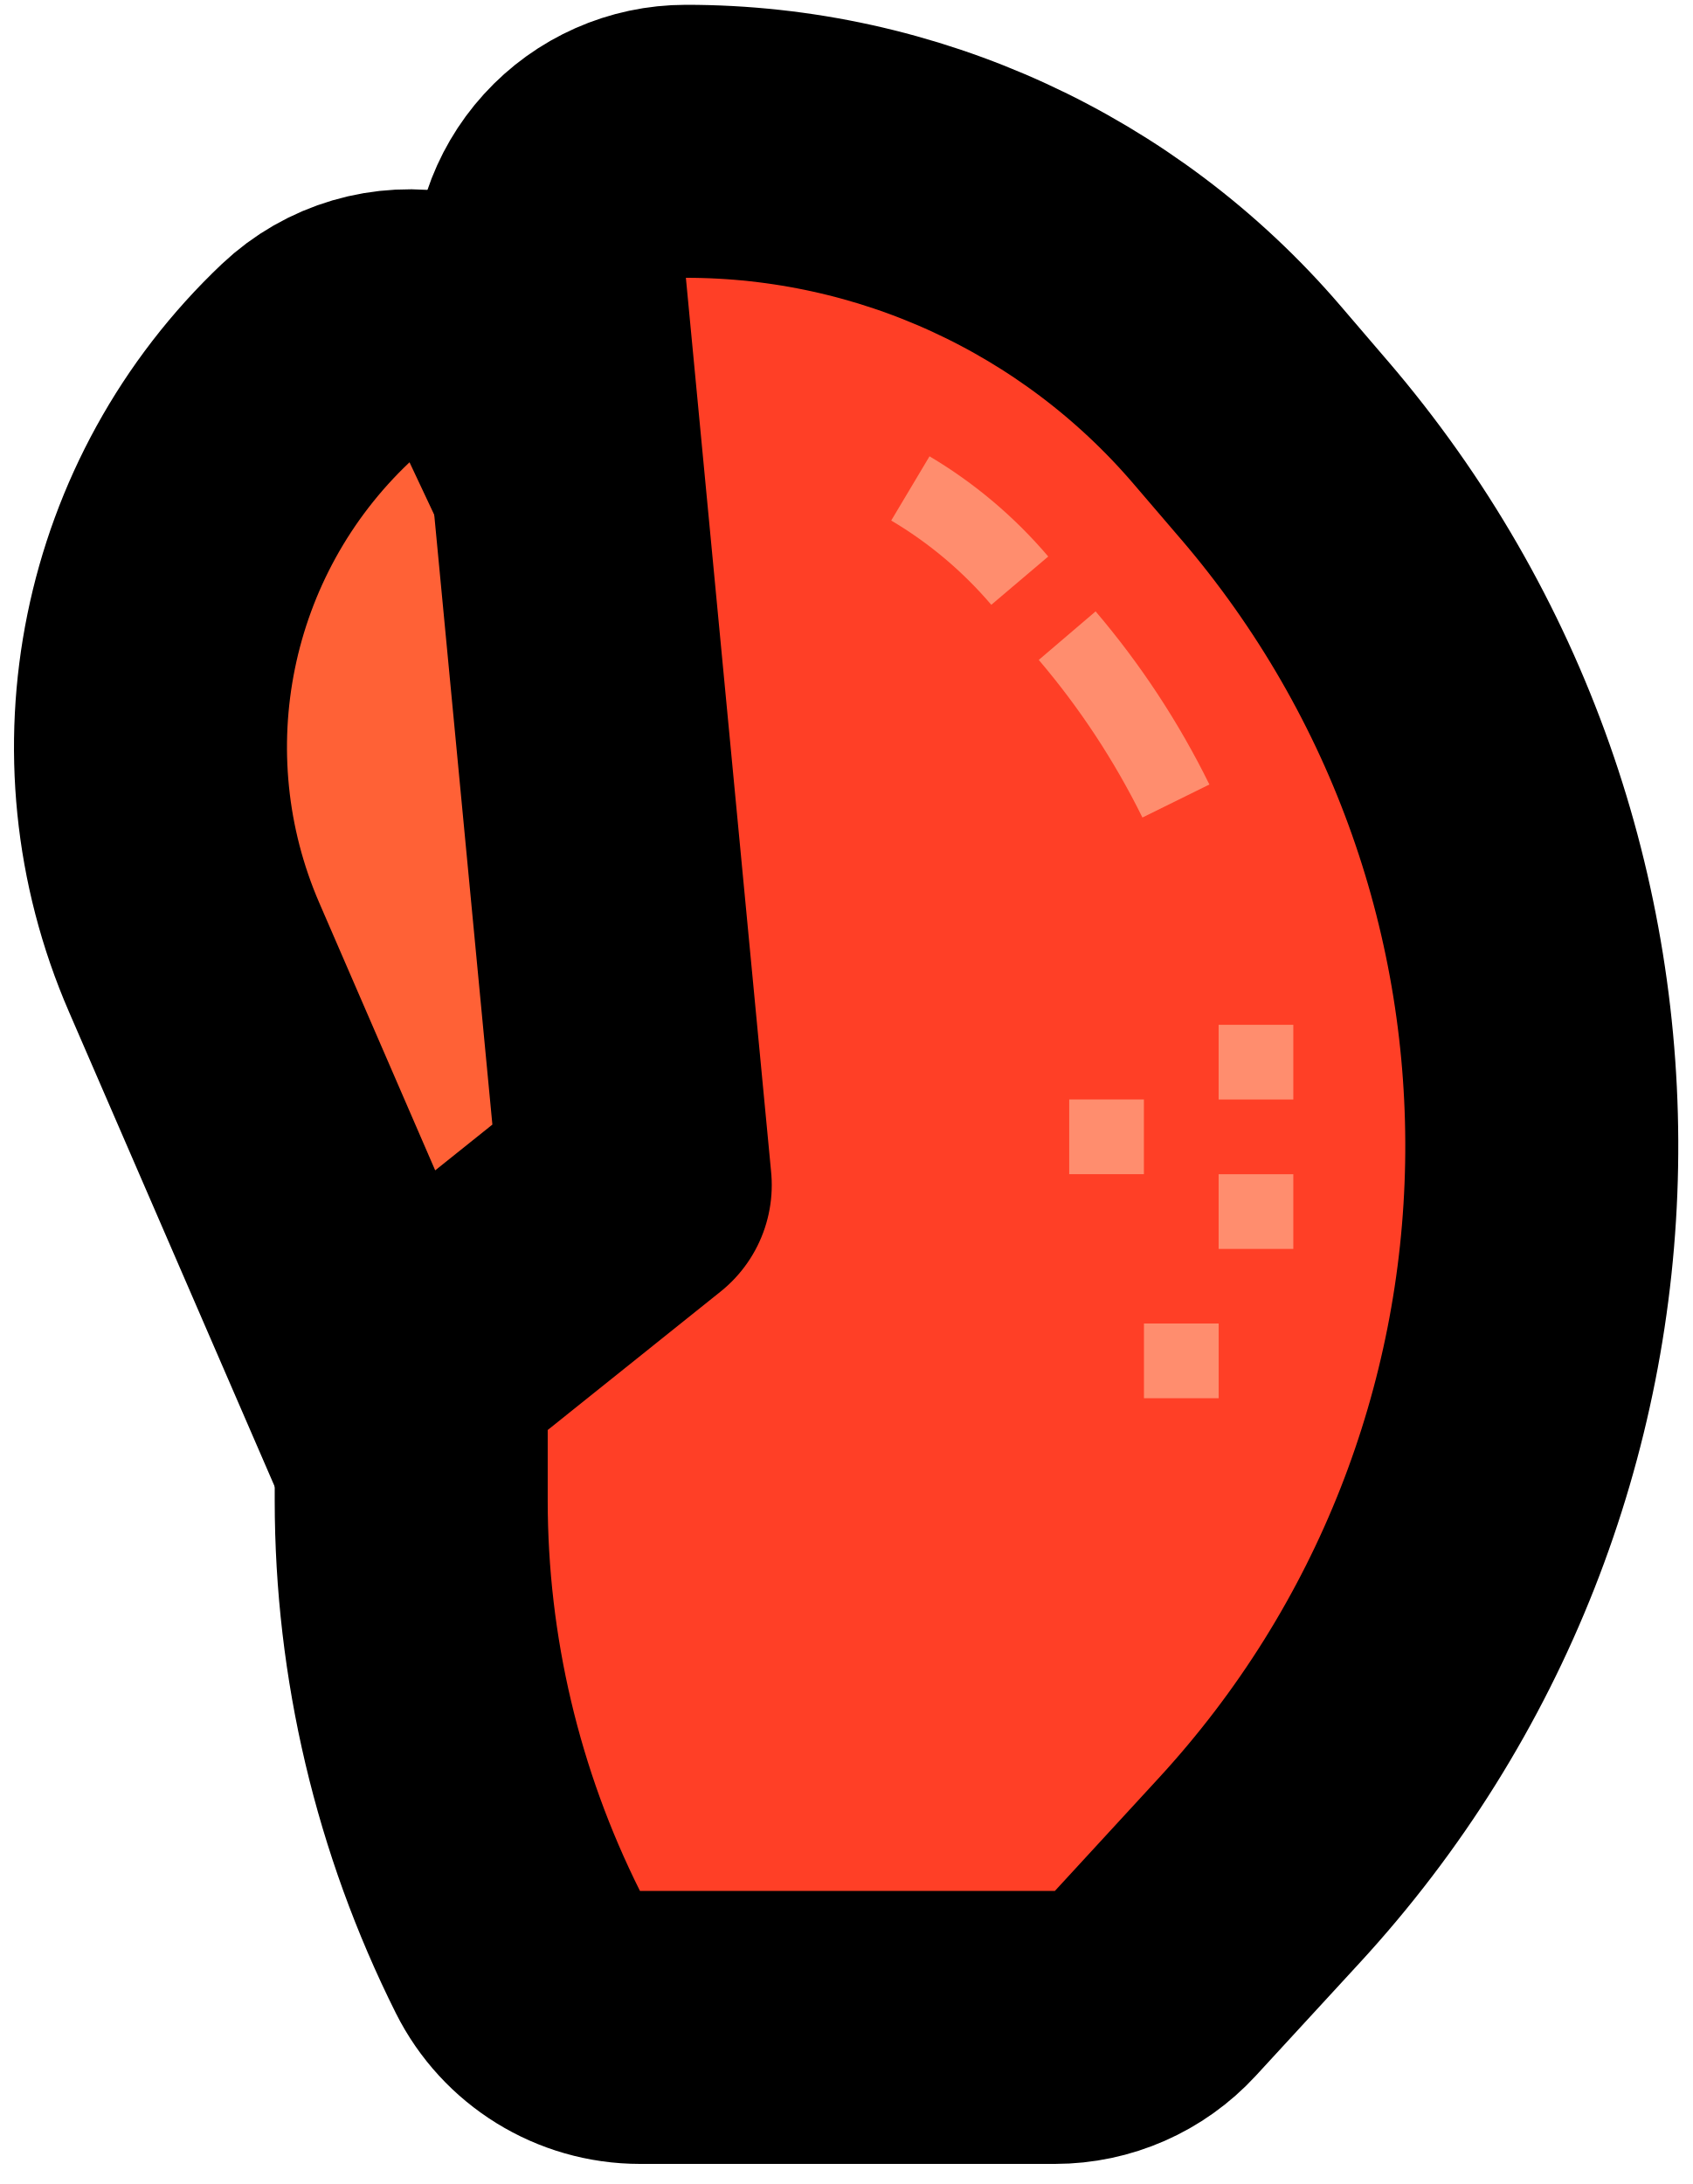
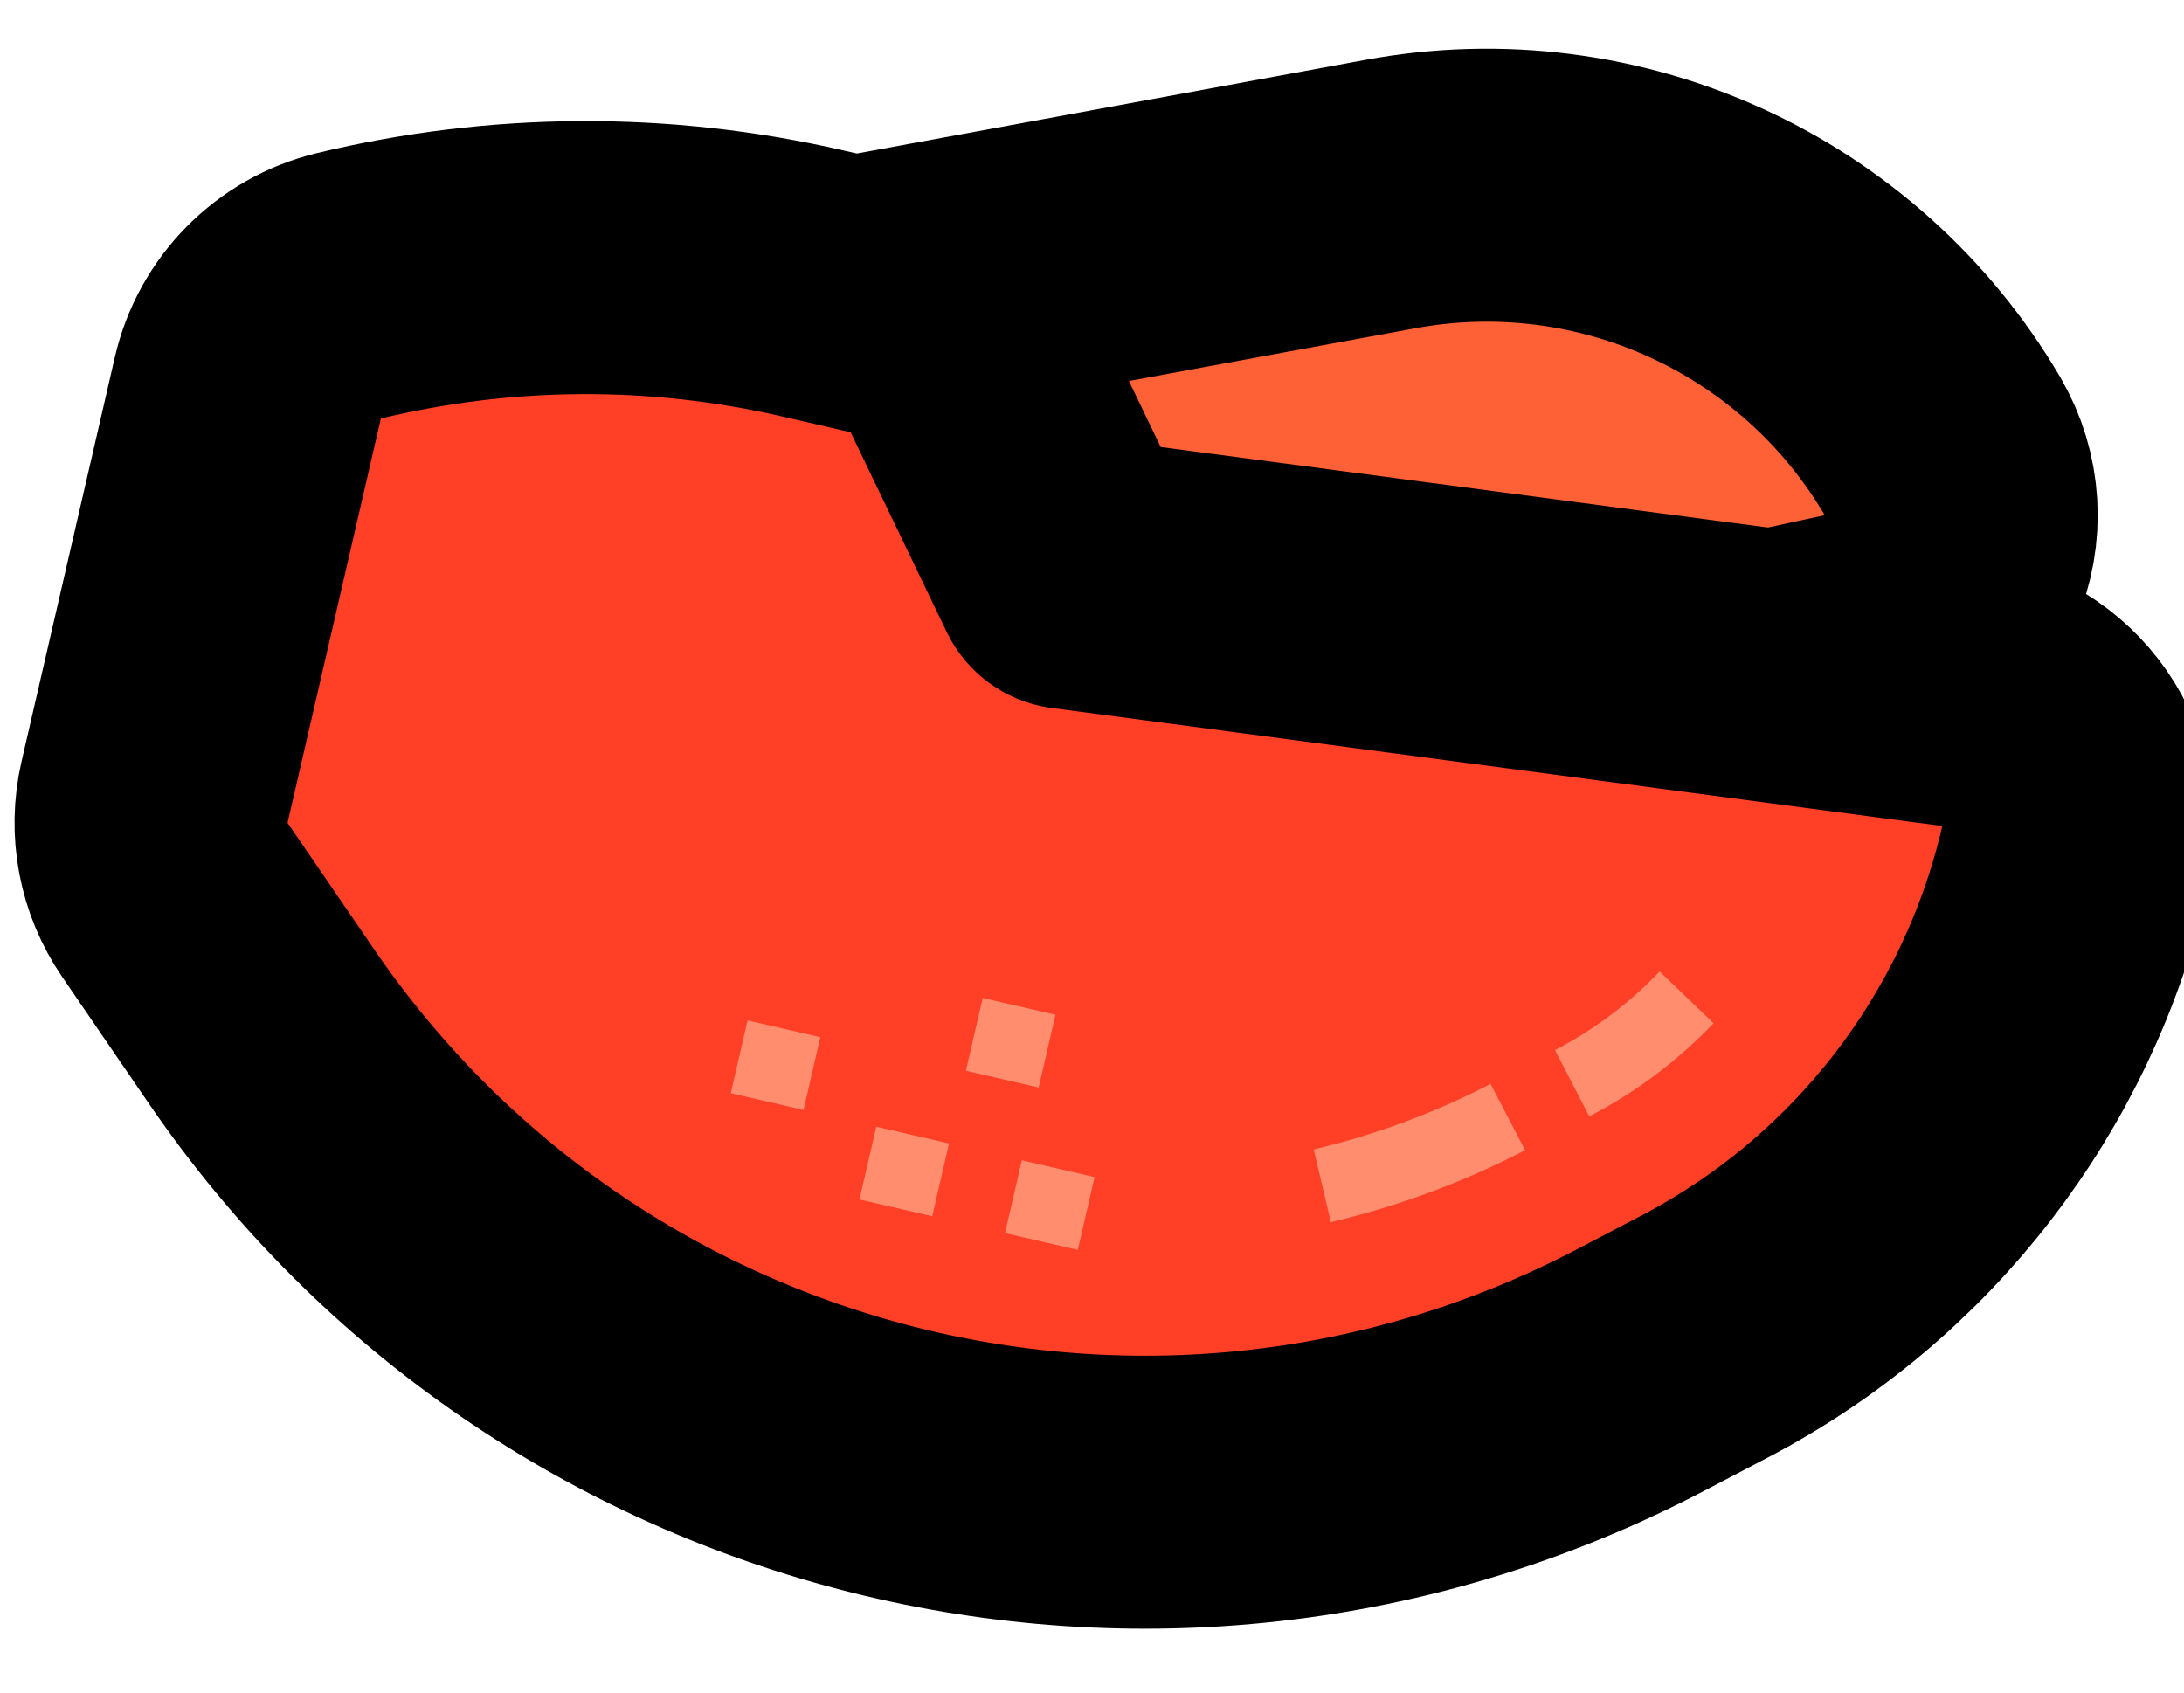
- <svg xmlns="http://www.w3.org/2000/svg" width="62" height="80" viewBox="0 0 62 80" fill="none">
-   <path d="M11.563 13.303C12.727 12.2 14.351 11.723 15.927 12.02C17.503 12.317 18.841 13.353 19.525 14.804L33.028 43.493C34.013 45.586 33.434 48.08 31.629 49.526L23.188 56.284C21.971 57.258 20.37 57.609 18.858 57.233C17.345 56.858 16.095 55.799 15.475 54.369L7.118 35.084C7.118 35.083 7.117 35.082 7.117 35.081C3.871 27.609 5.647 18.905 11.563 13.303Z" fill="#FF6136" stroke="black" stroke-width="10" stroke-linejoin="round" />
-   <path d="M15.063 52.382C15.063 50.863 15.753 49.427 16.938 48.478L23.27 43.408L20.147 10.65C20.014 9.248 20.477 7.855 21.425 6.813C22.372 5.771 23.715 5.176 25.123 5.176C32.885 5.172 40.261 8.565 45.311 14.46C45.311 14.46 45.311 14.461 45.312 14.461C45.312 14.461 45.312 14.461 45.312 14.461L47.033 16.47C47.034 16.47 47.034 16.47 47.034 16.471C47.034 16.471 47.034 16.471 47.035 16.471C59.969 31.55 59.571 53.921 46.11 68.532C46.11 68.532 46.109 68.533 46.109 68.533C46.109 68.533 46.108 68.534 46.108 68.534L42.321 72.65C41.374 73.678 40.04 74.264 38.642 74.264H23.442C21.549 74.264 19.817 73.194 18.97 71.5C16.403 66.368 15.065 60.709 15.063 54.969V54.967V52.382Z" fill="#FF3F26" stroke="black" stroke-width="10" stroke-linejoin="round" />
-   <path d="M41.848 29.946L44.301 28.736C43.179 26.458 41.779 24.328 40.133 22.395L38.051 24.173C39.549 25.934 40.825 27.872 41.848 29.946Z" fill="#FF8D6E" />
-   <path d="M36.312 22.154L38.398 20.385C37.162 18.93 35.692 17.69 34.049 16.715L32.646 19.067C34.03 19.886 35.268 20.93 36.312 22.154Z" fill="#FF8D6E" />
-   <path d="M44.639 37.539H47.375V40.275H44.639V37.539Z" fill="#FF8D6E" />
-   <path d="M39.166 40.273H41.902V43.01H39.166V40.273Z" fill="#FF8D6E" />
-   <path d="M41.904 48.48H44.641V51.217H41.904V48.48Z" fill="#FF8D6E" />
-   <path d="M44.639 43.012H47.375V45.748H44.639V43.012Z" fill="#FF8D6E" />
+ <svg xmlns="http://www.w3.org/2000/svg" width="80" height="62" viewBox="0 0 80 62" fill="none" version="1.1" id="svg8">
+   <defs id="defs8" />
+   <path d="m 71.149,16.339 c 0.813,1.383 0.913,3.072 0.269,4.541 -0.644,1.469 -1.954,2.54 -3.522,2.879 l -30.991,6.706 c -2.26,0.489 -4.561,-0.636 -5.563,-2.72 l -4.687,-9.745 c -0.676,-1.404 -0.658,-3.043 0.049,-4.433 0.706,-1.389 2.019,-2.37 3.552,-2.652 l 20.67,-3.806 c 9.67e-4,-1.87e-4 0.002,-3.75e-4 0.003,-5.62e-4 8.011,-1.483 16.092,2.206 20.22,9.229 z" fill="#ff6136" stroke="#000000" stroke-width="10" stroke-linejoin="round" id="path1" />
+   <path d="m 32.284,10.962 c 1.479,0.341 2.723,1.336 3.381,2.705 l 3.516,7.31 32.621,4.324 c 1.396,0.185 2.649,0.95 3.452,2.107 0.802,1.157 1.08,2.599 0.764,3.972 -1.742,7.564 -6.706,13.988 -13.586,17.583 -3.6e-4,2.24e-4 -6.98e-4,3.52e-4 -10e-4,5.77e-4 -1.2e-4,7.5e-5 -3.6e-4,2.25e-4 -4.8e-4,2.99e-4 l -2.344,1.226 c -2.63e-4,2.47e-4 -5.99e-4,3.75e-4 -9.37e-4,5.02e-4 -2.4e-4,1.5e-4 -4.79e-4,3e-4 -8.17e-4,4.28e-4 C 42.484,59.402 20.775,53.983 9.566,37.582 c -3.74e-4,-6e-4 -7.72e-4,-0.001 -0.001,-0.002 -2.24e-4,-3.59e-4 -4.71e-4,-6.22e-4 -6.97e-4,-9.82e-4 L 6.406,32.964 c -0.79,-1.154 -1.06,-2.586 -0.745,-3.948 l 3.418,-14.81 c 0.426,-1.845 1.858,-3.291 3.698,-3.736 5.579,-1.347 11.393,-1.379 16.987,-0.089 l 0.002,3.37e-4 z" fill="#ff3f26" stroke="#000000" stroke-width="10" stroke-linejoin="round" id="path2" />
+   <path d="m 48.121,42.106 0.628,2.662 c 2.472,-0.581 4.862,-1.466 7.116,-2.635 l -1.265,-2.429 c -2.053,1.064 -4.228,1.87 -6.479,2.401 z" fill="#ff8d6e" id="path3" />
+   <path d="m 56.959,38.464 1.255,2.431 c 1.696,-0.878 3.235,-2.031 4.555,-3.412 l -1.976,-1.897 c -1.11,1.165 -2.405,2.137 -3.833,2.878 z" fill="#ff8d6e" id="path4" />
+   <path d="m 40.095,43.118 -0.615,2.666 -2.666,-0.615 0.615,-2.666 z" fill="#ff8d6e" id="path5" />
+   <path d="m 38.662,37.171 -0.615,2.666 -2.666,-0.615 0.615,-2.666 z" fill="#ff8d6e" id="path6" />
+   <path d="m 30.049,37.993 -0.615,2.666 -2.666,-0.615 0.615,-2.666 z" fill="#ff8d6e" id="path7" />
+   <path d="m 34.763,41.887 -0.615,2.666 -2.666,-0.615 0.615,-2.666 z" fill="#ff8d6e" id="path8" />
</svg>
